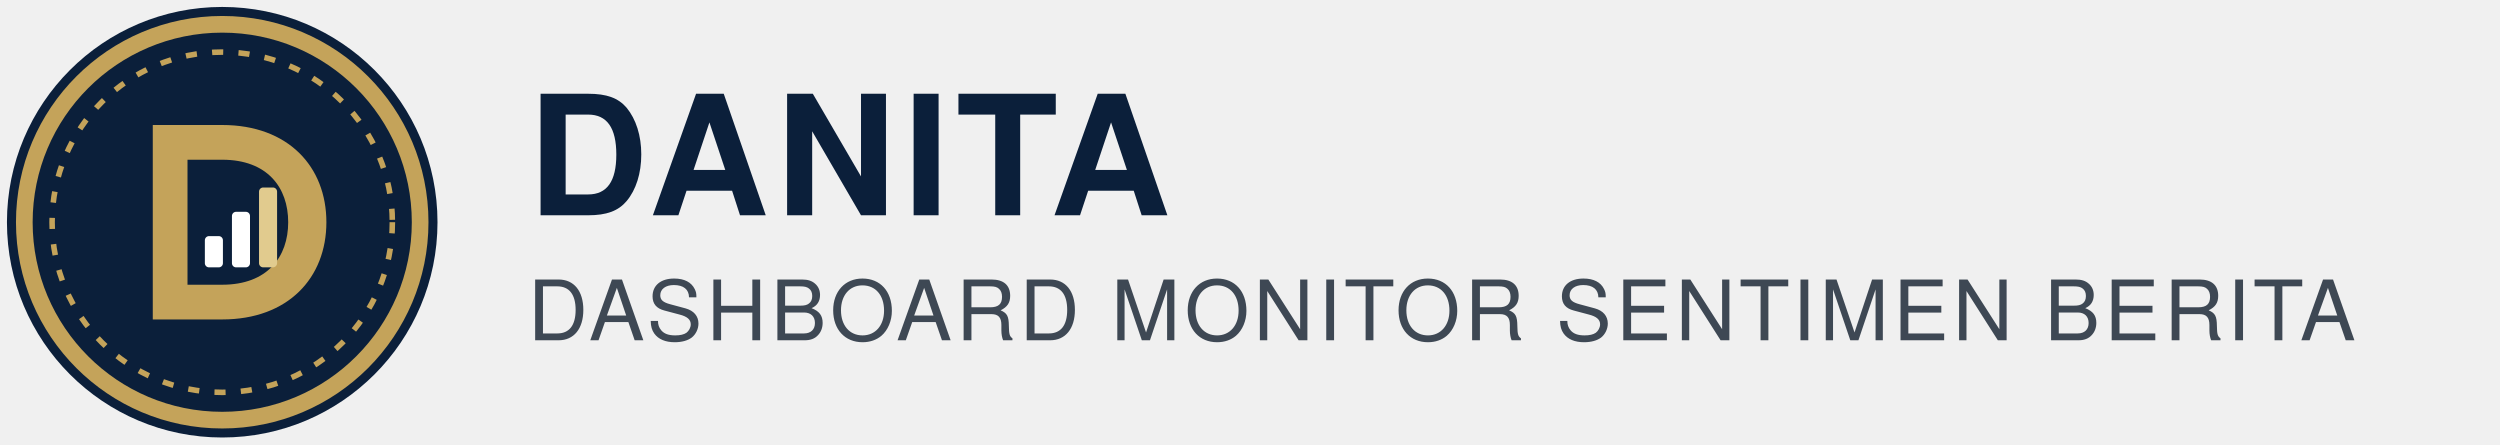
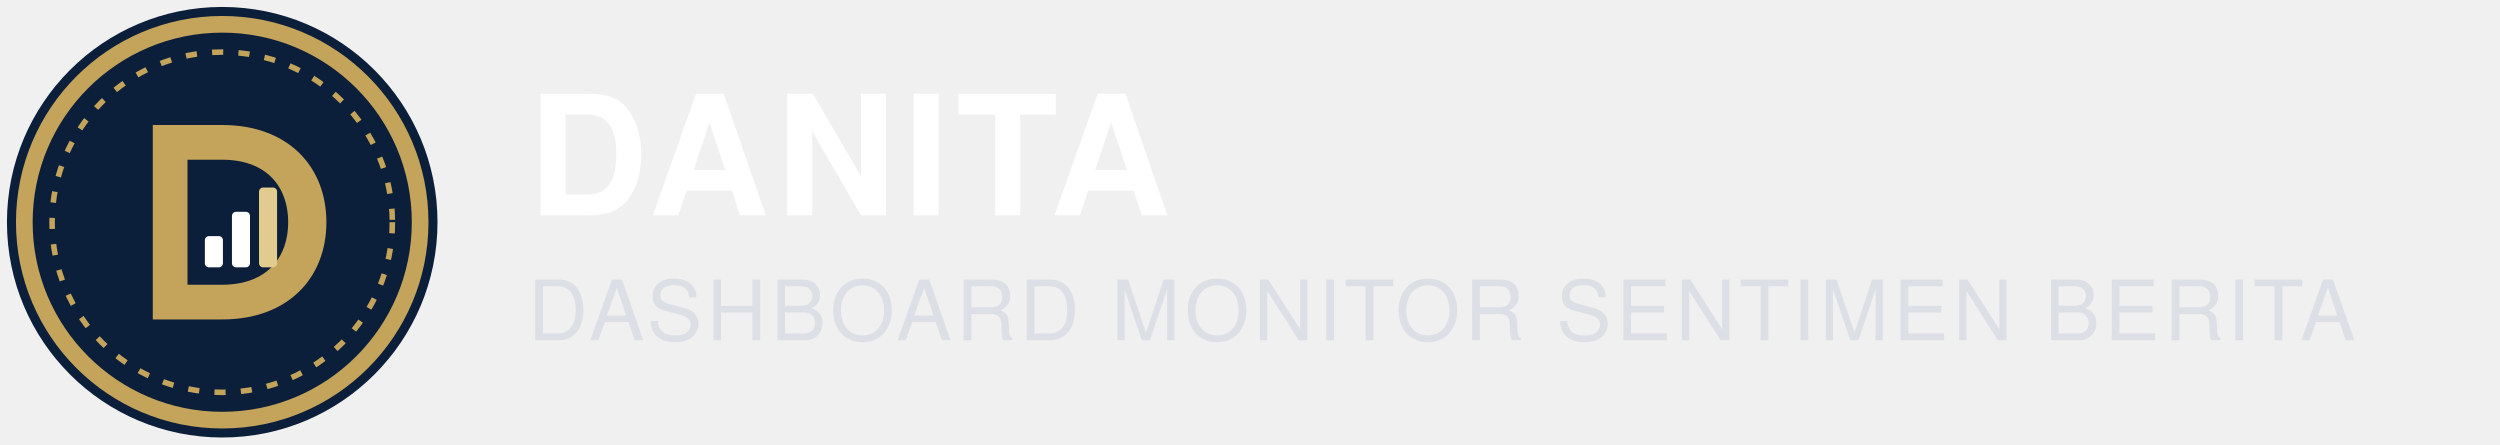
<svg xmlns="http://www.w3.org/2000/svg" viewBox="0 0 360 64" fill="none">
  <circle cx="32" cy="32" r="31" fill="#0B1F3A" />
  <circle cx="32" cy="32" r="28.5" stroke="#C4A35A" stroke-width="2.4" />
  <circle cx="32" cy="32" r="24.5" stroke="#C4A35A" stroke-width="0.8" stroke-dasharray="1.6 2.2" />
  <path d="M22 18 H32 C41.5 18 47 24 47 32 C47 40 41.5 46 32 46 H22 Z" fill="#C4A35A" />
  <path d="M27 23 H32 C38.5 23 41.5 27 41.5 32 C41.5 37 38.5 41 32 41 H27 Z" fill="#0B1F3A" />
  <rect x="29.5" y="34" width="2.6" height="4.5" rx="0.6" fill="#FFFFFF" />
  <rect x="33.4" y="30.5" width="2.6" height="8" rx="0.6" fill="#FFFFFF" />
  <rect x="37.3" y="27" width="2.6" height="11.5" rx="0.6" fill="#E1CB8E" />
-   <text x="76" y="31" fill="#0B1F3A" font-family="Mulish, Segoe UI, Helvetica, Arial, sans-serif" font-size="24" font-weight="800" letter-spacing="1">DANITA</text>
-   <text x="76" y="49" fill="#3E4854" font-family="Mulish, Segoe UI, Helvetica, Arial, sans-serif" font-size="12" letter-spacing="0.6">DASHBOARD MONITOR SENTIMEN BERITA</text>
+   <text x="76" y="31" fill="#FFFFFF" font-family="Mulish, Segoe UI, Helvetica, Arial, sans-serif" font-size="24" font-weight="800" letter-spacing="1">DANITA</text>
+   <text x="76" y="49" fill="#DCE0E6" font-family="Mulish, Segoe UI, Helvetica, Arial, sans-serif" font-size="12" letter-spacing="0.6">DASHBOARD MONITOR SENTIMEN BERITA</text>
</svg>
